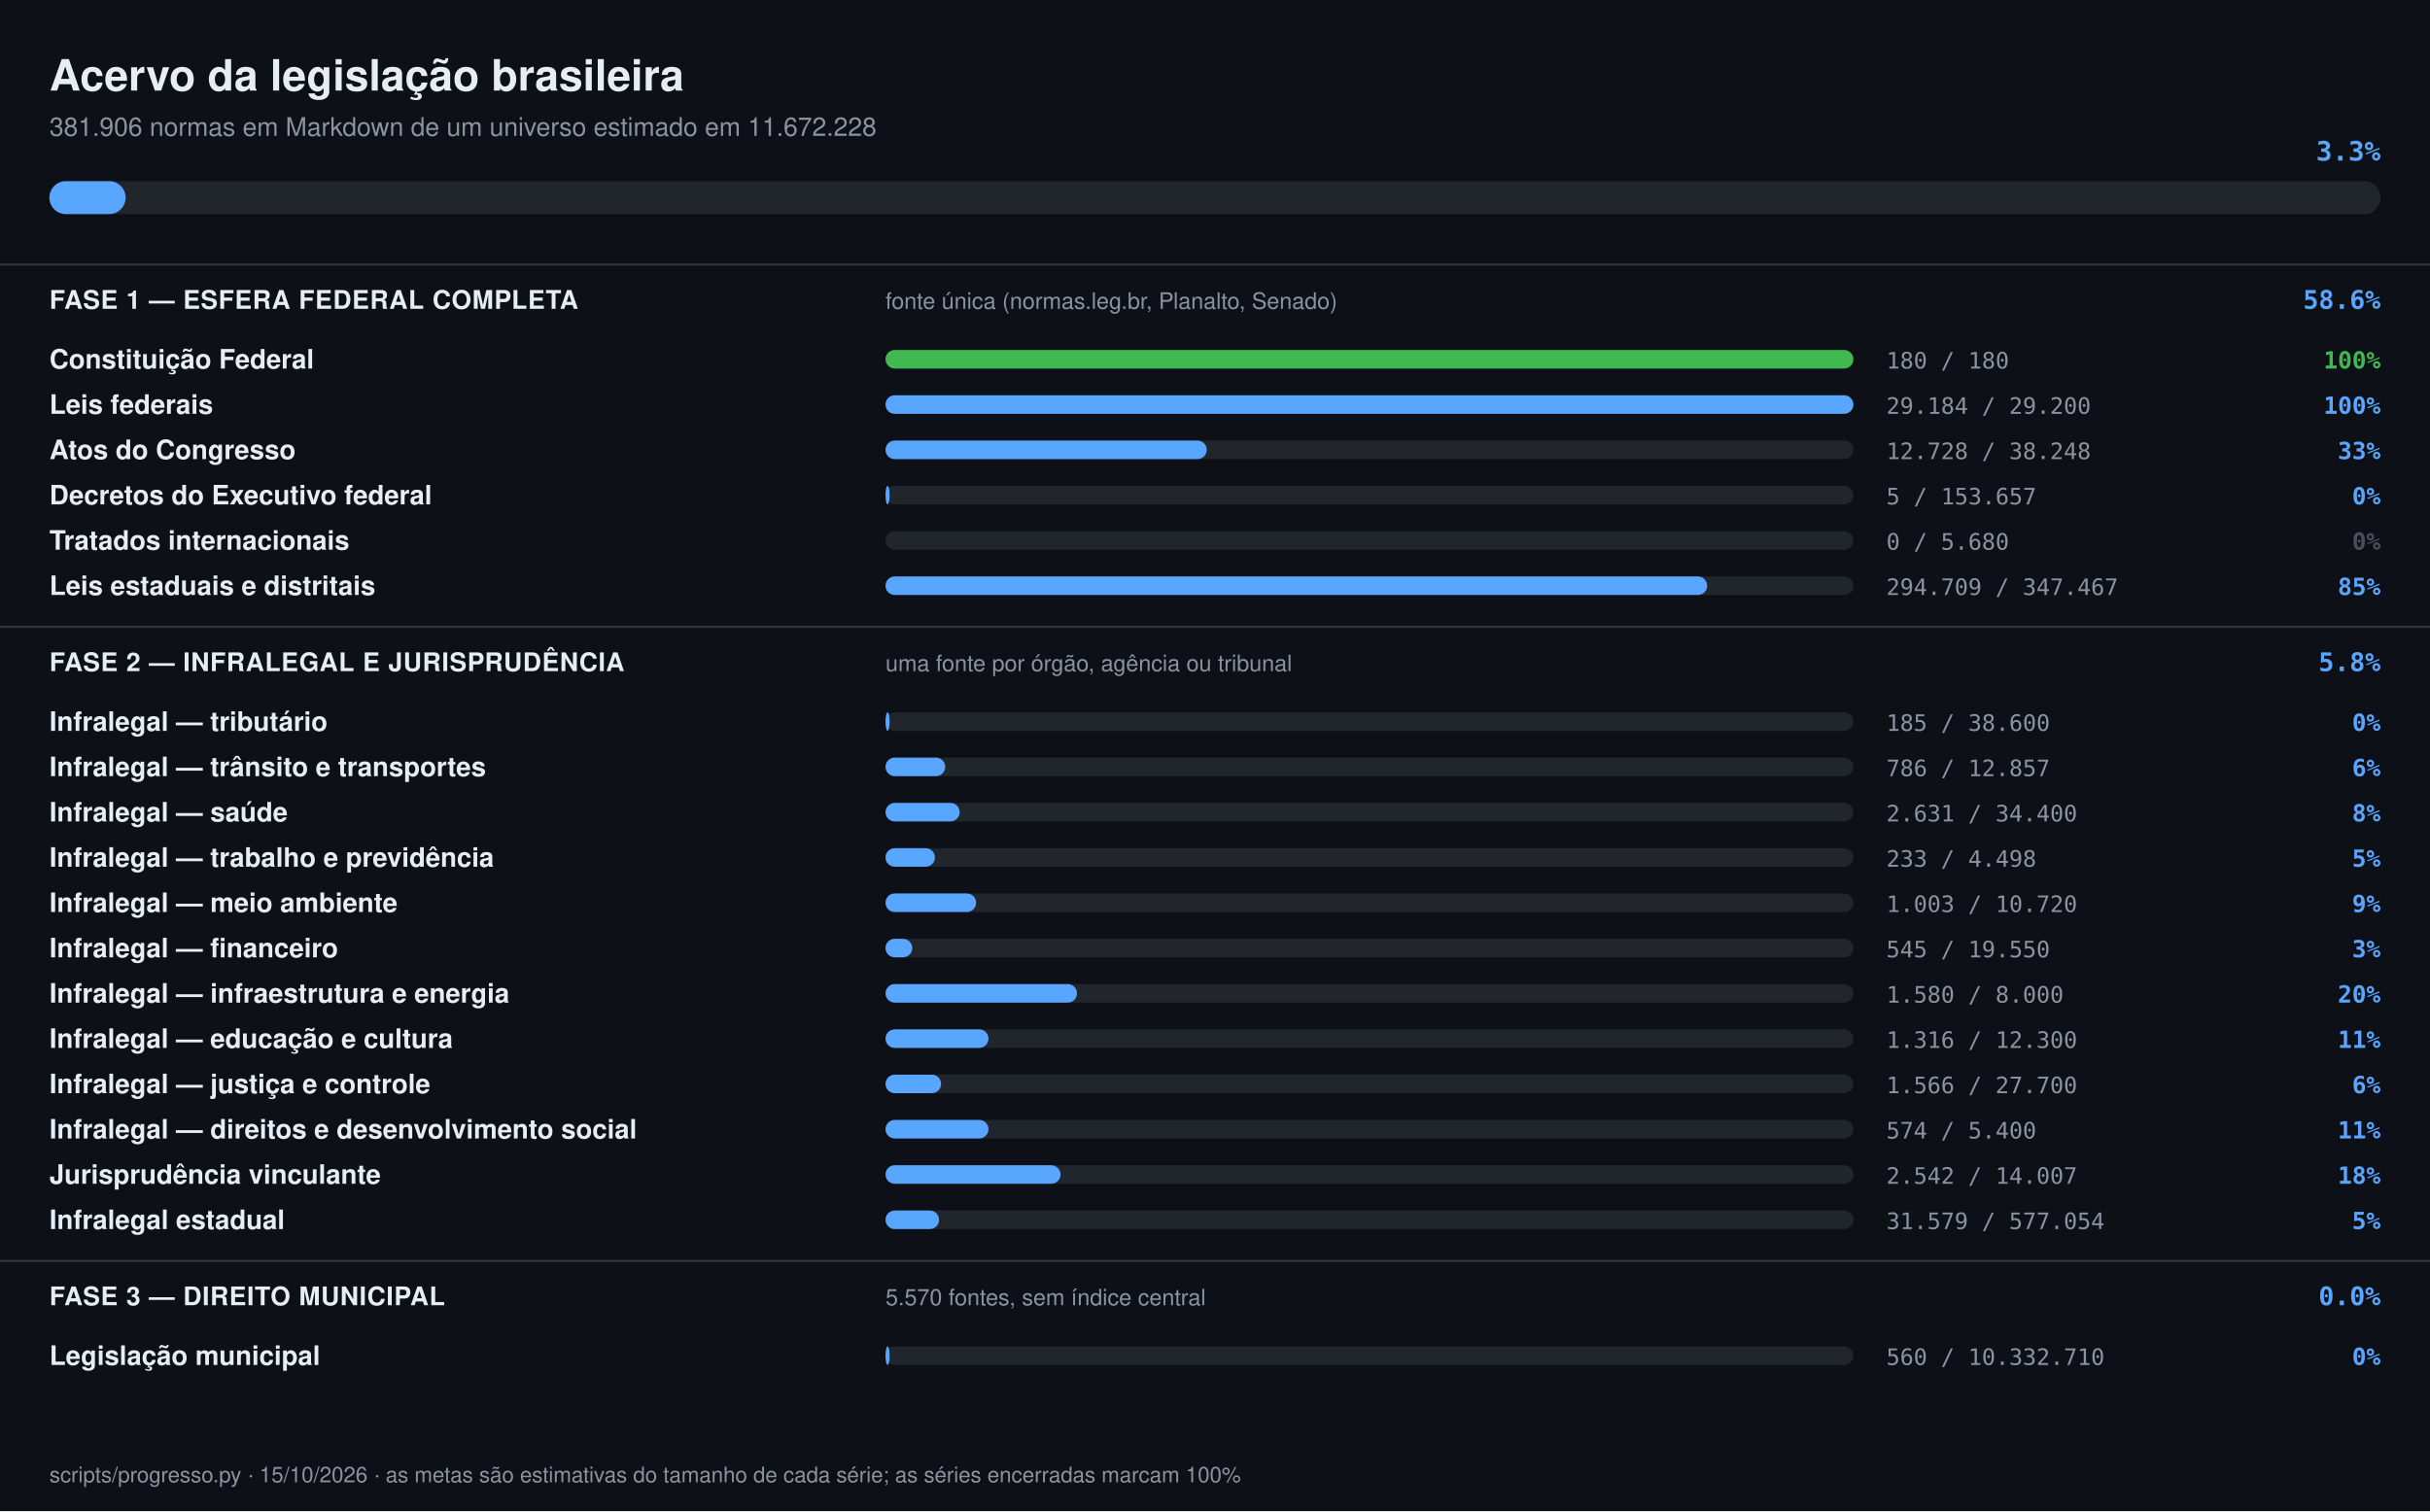
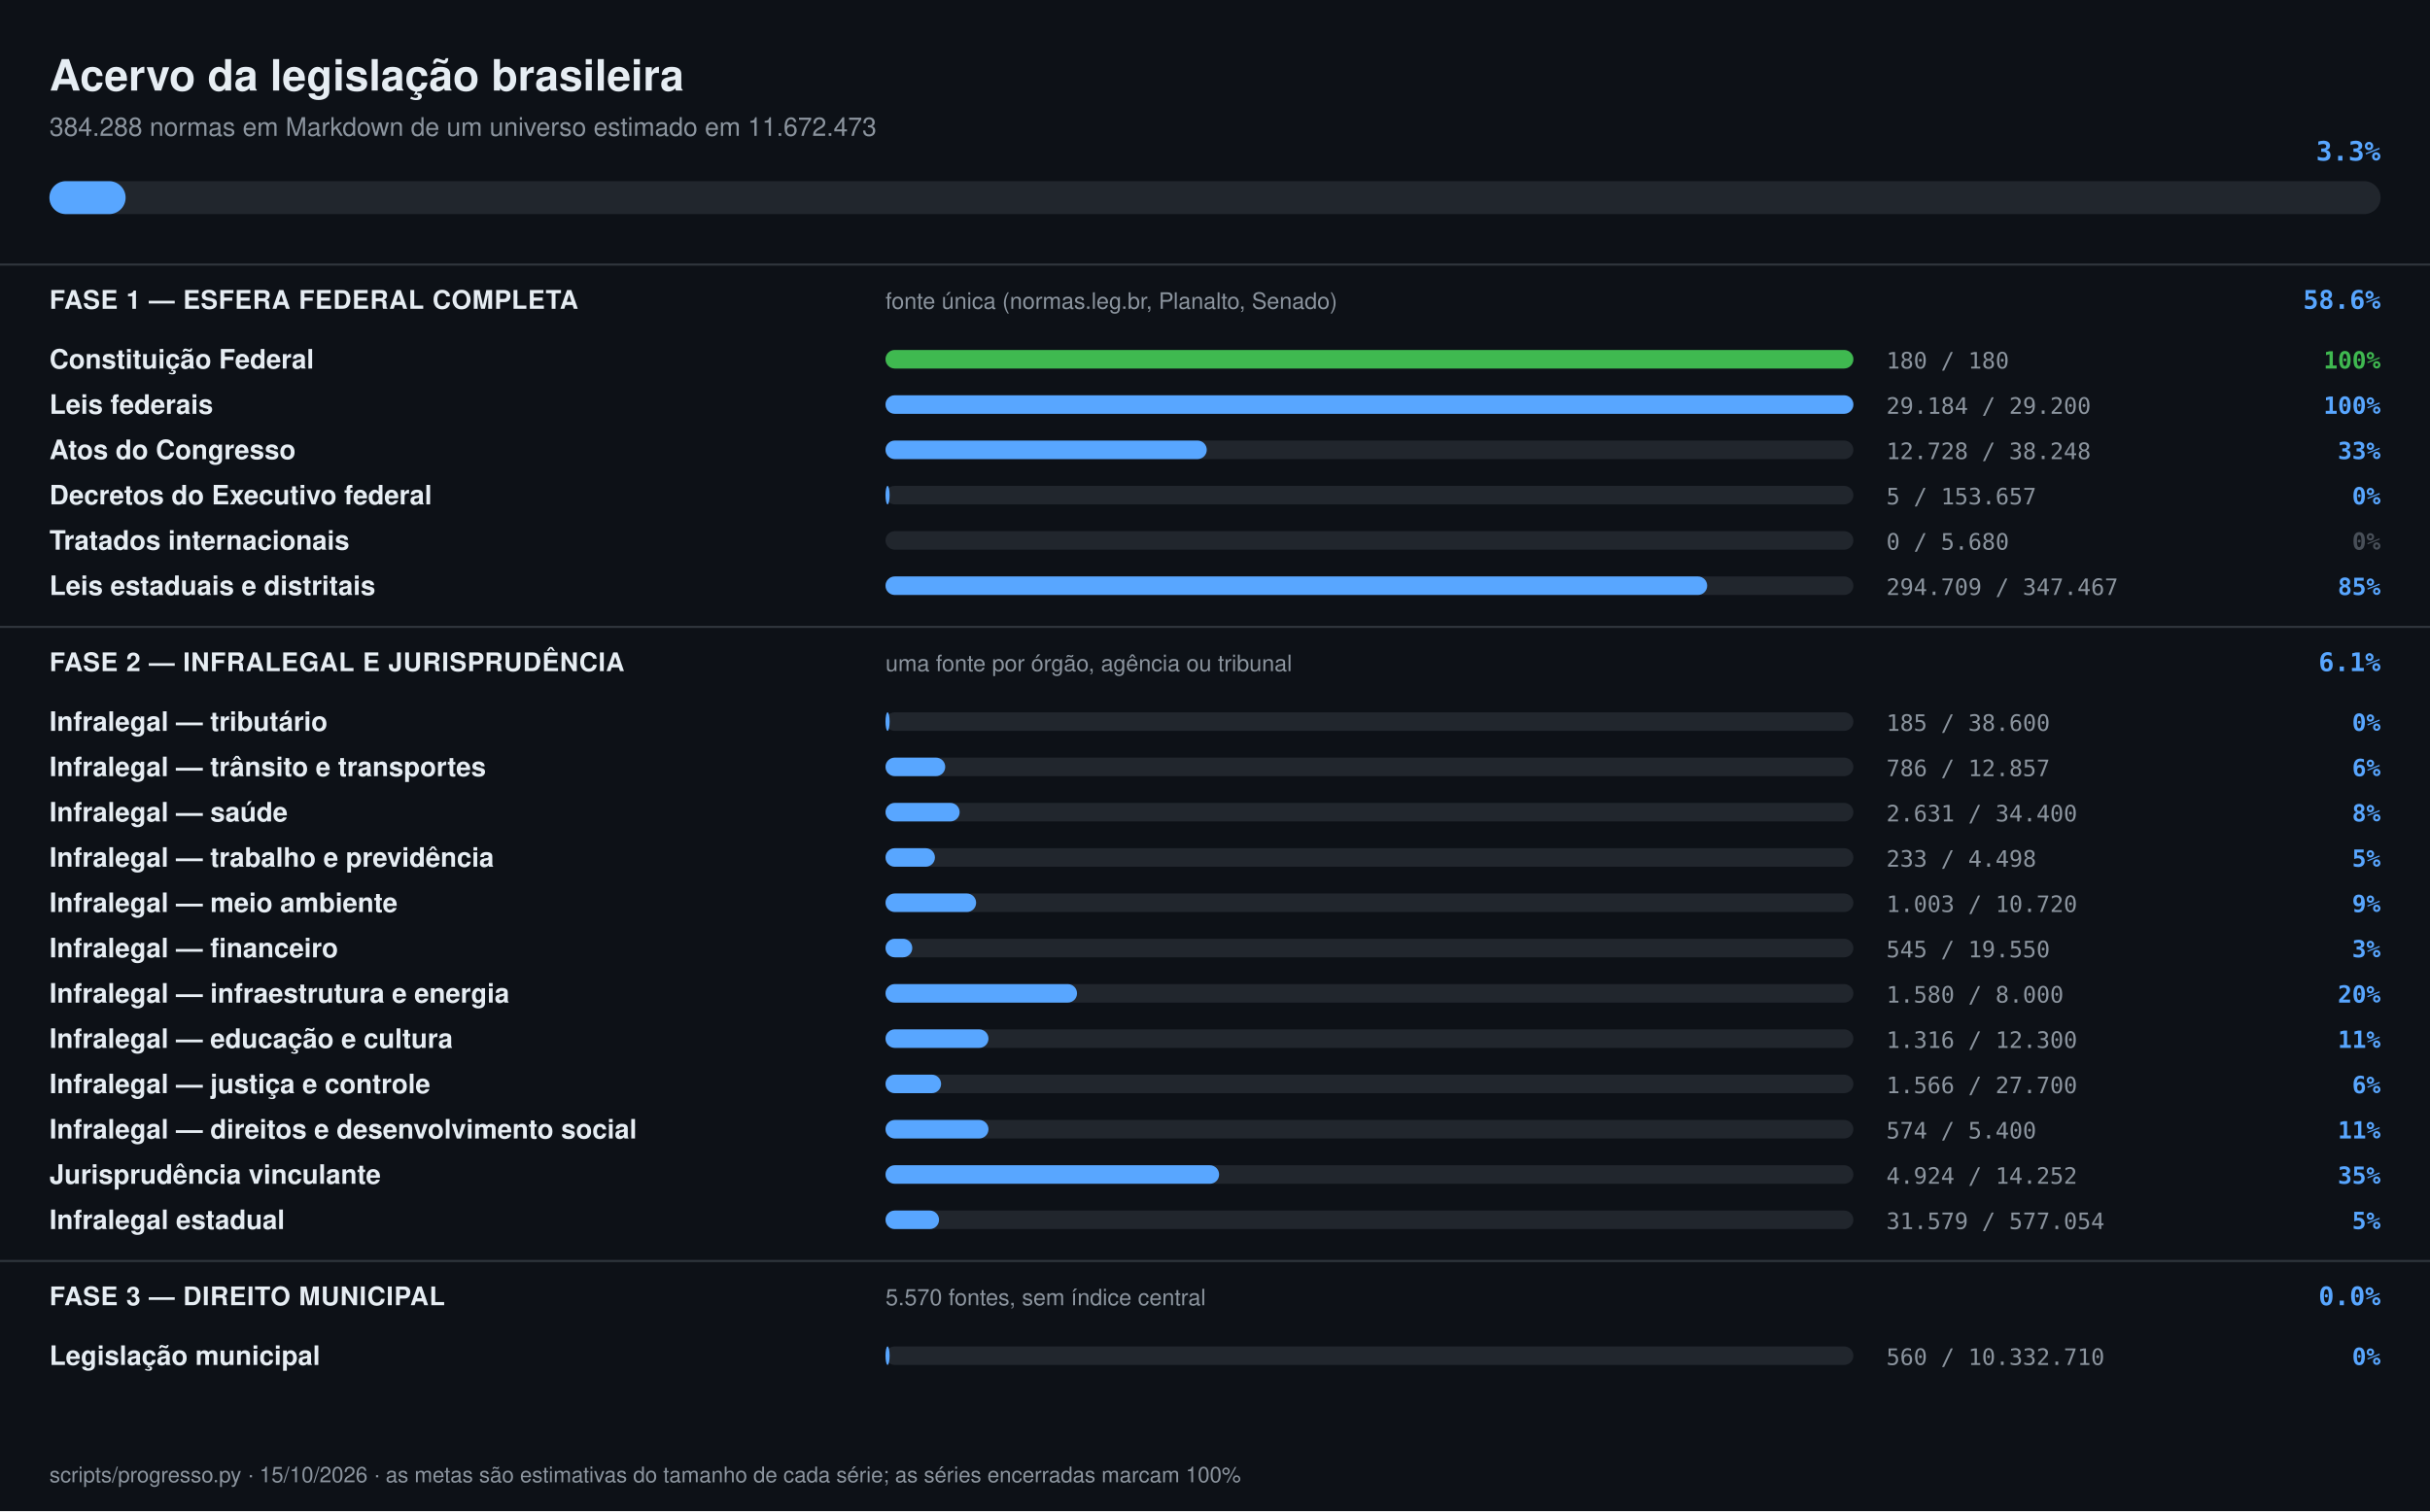
<svg xmlns="http://www.w3.org/2000/svg" width="1180" height="734" viewBox="0 0 1180 734" font-family="-apple-system,Segoe UI,Helvetica,Arial,sans-serif">
  <rect width="1180" height="734" fill="#0d1117" />
  <text x="24" y="44" font-size="21" font-weight="700" fill="#e6edf3">Acervo da legislação brasileira</text>
-   <text x="24" y="66" font-size="12.5" fill="#8b949e">381.906 normas em Markdown de um universo estimado em 11.672.228</text>
+   <text x="24" y="66" font-size="12.5" fill="#8b949e">384.288 normas em Markdown de um universo estimado em 11.672.473</text>
  <rect x="24" y="88" width="1132" height="16" rx="8" fill="#21262d" />
  <rect x="24" y="88" width="37" height="16" rx="8" fill="#58a6ff" />
  <text x="1156" y="78" font-size="13" text-anchor="end" font-weight="700" fill="#58a6ff" font-family="ui-monospace,monospace">3.3%</text>
  <rect x="0" y="128" width="1180" height="1" fill="#30363d" />
  <text x="24" y="150" font-size="12.5" font-weight="700" fill="#e6edf3" letter-spacing="0.3">FASE 1 — ESFERA FEDERAL COMPLETA</text>
  <text x="430" y="150" font-size="11" fill="#8b949e">fonte única (normas.leg.br, Planalto, Senado)</text>
  <text x="1156" y="150" font-size="12.5" text-anchor="end" font-weight="700" fill="#58a6ff" font-family="ui-monospace,monospace">58.6%</text>
  <text x="24" y="179" font-size="13" font-weight="600" fill="#e6edf3">Constituição Federal</text>
  <rect x="430" y="170" width="470" height="9" rx="4.5" fill="#21262d" />
  <rect x="430" y="170" width="470" height="9" rx="4.5" fill="#3fb950" />
  <text x="916" y="179" font-size="11" fill="#8b949e" font-family="ui-monospace,monospace">180 / 180</text>
  <text x="1156" y="179" font-size="11.5" text-anchor="end" font-weight="600" fill="#3fb950" font-family="ui-monospace,monospace">100%</text>
  <text x="24" y="201" font-size="13" font-weight="600" fill="#e6edf3">Leis federais</text>
  <rect x="430" y="192" width="470" height="9" rx="4.5" fill="#21262d" />
  <rect x="430" y="192" width="470" height="9" rx="4.5" fill="#58a6ff" />
  <text x="916" y="201" font-size="11" fill="#8b949e" font-family="ui-monospace,monospace">29.184 / 29.200</text>
  <text x="1156" y="201" font-size="11.5" text-anchor="end" font-weight="600" fill="#58a6ff" font-family="ui-monospace,monospace">100%</text>
  <text x="24" y="223" font-size="13" font-weight="600" fill="#e6edf3">Atos do Congresso</text>
  <rect x="430" y="214" width="470" height="9" rx="4.5" fill="#21262d" />
  <rect x="430" y="214" width="156" height="9" rx="4.5" fill="#58a6ff" />
  <text x="916" y="223" font-size="11" fill="#8b949e" font-family="ui-monospace,monospace">12.728 / 38.248</text>
  <text x="1156" y="223" font-size="11.5" text-anchor="end" font-weight="600" fill="#58a6ff" font-family="ui-monospace,monospace">33%</text>
  <text x="24" y="245" font-size="13" font-weight="600" fill="#e6edf3">Decretos do Executivo federal</text>
  <rect x="430" y="236" width="470" height="9" rx="4.5" fill="#21262d" />
  <rect x="430" y="236" width="2" height="9" rx="4.5" fill="#58a6ff" />
  <text x="916" y="245" font-size="11" fill="#8b949e" font-family="ui-monospace,monospace">5 / 153.657</text>
  <text x="1156" y="245" font-size="11.5" text-anchor="end" font-weight="600" fill="#58a6ff" font-family="ui-monospace,monospace">0%</text>
  <text x="24" y="267" font-size="13" font-weight="600" fill="#e6edf3">Tratados internacionais</text>
  <rect x="430" y="258" width="470" height="9" rx="4.5" fill="#21262d" />
  <text x="916" y="267" font-size="11" fill="#8b949e" font-family="ui-monospace,monospace">0 / 5.680</text>
  <text x="1156" y="267" font-size="11.5" text-anchor="end" font-weight="600" fill="#484f58" font-family="ui-monospace,monospace">0%</text>
  <text x="24" y="289" font-size="13" font-weight="600" fill="#e6edf3">Leis estaduais e distritais</text>
  <rect x="430" y="280" width="470" height="9" rx="4.5" fill="#21262d" />
  <rect x="430" y="280" width="399" height="9" rx="4.5" fill="#58a6ff" />
  <text x="916" y="289" font-size="11" fill="#8b949e" font-family="ui-monospace,monospace">294.709 / 347.467</text>
  <text x="1156" y="289" font-size="11.5" text-anchor="end" font-weight="600" fill="#58a6ff" font-family="ui-monospace,monospace">85%</text>
  <rect x="0" y="304" width="1180" height="1" fill="#30363d" />
  <text x="24" y="326" font-size="12.5" font-weight="700" fill="#e6edf3" letter-spacing="0.3">FASE 2 — INFRALEGAL E JURISPRUDÊNCIA</text>
  <text x="430" y="326" font-size="11" fill="#8b949e">uma fonte por órgão, agência ou tribunal</text>
-   <text x="1156" y="326" font-size="12.5" text-anchor="end" font-weight="700" fill="#58a6ff" font-family="ui-monospace,monospace">5.8%</text>
+   <text x="1156" y="326" font-size="12.5" text-anchor="end" font-weight="700" fill="#58a6ff" font-family="ui-monospace,monospace">6.1%</text>
  <text x="24" y="355" font-size="13" font-weight="600" fill="#e6edf3">Infralegal — tributário</text>
  <rect x="430" y="346" width="470" height="9" rx="4.5" fill="#21262d" />
  <rect x="430" y="346" width="2" height="9" rx="4.5" fill="#58a6ff" />
  <text x="916" y="355" font-size="11" fill="#8b949e" font-family="ui-monospace,monospace">185 / 38.600</text>
  <text x="1156" y="355" font-size="11.5" text-anchor="end" font-weight="600" fill="#58a6ff" font-family="ui-monospace,monospace">0%</text>
  <text x="24" y="377" font-size="13" font-weight="600" fill="#e6edf3">Infralegal — trânsito e transportes</text>
  <rect x="430" y="368" width="470" height="9" rx="4.5" fill="#21262d" />
  <rect x="430" y="368" width="29" height="9" rx="4.5" fill="#58a6ff" />
  <text x="916" y="377" font-size="11" fill="#8b949e" font-family="ui-monospace,monospace">786 / 12.857</text>
  <text x="1156" y="377" font-size="11.5" text-anchor="end" font-weight="600" fill="#58a6ff" font-family="ui-monospace,monospace">6%</text>
  <text x="24" y="399" font-size="13" font-weight="600" fill="#e6edf3">Infralegal — saúde</text>
  <rect x="430" y="390" width="470" height="9" rx="4.5" fill="#21262d" />
  <rect x="430" y="390" width="36" height="9" rx="4.5" fill="#58a6ff" />
  <text x="916" y="399" font-size="11" fill="#8b949e" font-family="ui-monospace,monospace">2.631 / 34.400</text>
  <text x="1156" y="399" font-size="11.5" text-anchor="end" font-weight="600" fill="#58a6ff" font-family="ui-monospace,monospace">8%</text>
  <text x="24" y="421" font-size="13" font-weight="600" fill="#e6edf3">Infralegal — trabalho e previdência</text>
  <rect x="430" y="412" width="470" height="9" rx="4.5" fill="#21262d" />
  <rect x="430" y="412" width="24" height="9" rx="4.5" fill="#58a6ff" />
  <text x="916" y="421" font-size="11" fill="#8b949e" font-family="ui-monospace,monospace">233 / 4.498</text>
  <text x="1156" y="421" font-size="11.5" text-anchor="end" font-weight="600" fill="#58a6ff" font-family="ui-monospace,monospace">5%</text>
  <text x="24" y="443" font-size="13" font-weight="600" fill="#e6edf3">Infralegal — meio ambiente</text>
  <rect x="430" y="434" width="470" height="9" rx="4.5" fill="#21262d" />
  <rect x="430" y="434" width="44" height="9" rx="4.5" fill="#58a6ff" />
  <text x="916" y="443" font-size="11" fill="#8b949e" font-family="ui-monospace,monospace">1.003 / 10.720</text>
  <text x="1156" y="443" font-size="11.5" text-anchor="end" font-weight="600" fill="#58a6ff" font-family="ui-monospace,monospace">9%</text>
  <text x="24" y="465" font-size="13" font-weight="600" fill="#e6edf3">Infralegal — financeiro</text>
  <rect x="430" y="456" width="470" height="9" rx="4.5" fill="#21262d" />
  <rect x="430" y="456" width="13" height="9" rx="4.5" fill="#58a6ff" />
  <text x="916" y="465" font-size="11" fill="#8b949e" font-family="ui-monospace,monospace">545 / 19.550</text>
  <text x="1156" y="465" font-size="11.5" text-anchor="end" font-weight="600" fill="#58a6ff" font-family="ui-monospace,monospace">3%</text>
  <text x="24" y="487" font-size="13" font-weight="600" fill="#e6edf3">Infralegal — infraestrutura e energia</text>
  <rect x="430" y="478" width="470" height="9" rx="4.5" fill="#21262d" />
  <rect x="430" y="478" width="93" height="9" rx="4.5" fill="#58a6ff" />
  <text x="916" y="487" font-size="11" fill="#8b949e" font-family="ui-monospace,monospace">1.580 / 8.000</text>
  <text x="1156" y="487" font-size="11.5" text-anchor="end" font-weight="600" fill="#58a6ff" font-family="ui-monospace,monospace">20%</text>
  <text x="24" y="509" font-size="13" font-weight="600" fill="#e6edf3">Infralegal — educação e cultura</text>
  <rect x="430" y="500" width="470" height="9" rx="4.5" fill="#21262d" />
  <rect x="430" y="500" width="50" height="9" rx="4.5" fill="#58a6ff" />
  <text x="916" y="509" font-size="11" fill="#8b949e" font-family="ui-monospace,monospace">1.316 / 12.300</text>
  <text x="1156" y="509" font-size="11.5" text-anchor="end" font-weight="600" fill="#58a6ff" font-family="ui-monospace,monospace">11%</text>
  <text x="24" y="531" font-size="13" font-weight="600" fill="#e6edf3">Infralegal — justiça e controle</text>
  <rect x="430" y="522" width="470" height="9" rx="4.5" fill="#21262d" />
  <rect x="430" y="522" width="27" height="9" rx="4.5" fill="#58a6ff" />
  <text x="916" y="531" font-size="11" fill="#8b949e" font-family="ui-monospace,monospace">1.566 / 27.700</text>
  <text x="1156" y="531" font-size="11.5" text-anchor="end" font-weight="600" fill="#58a6ff" font-family="ui-monospace,monospace">6%</text>
  <text x="24" y="553" font-size="13" font-weight="600" fill="#e6edf3">Infralegal — direitos e desenvolvimento social</text>
  <rect x="430" y="544" width="470" height="9" rx="4.5" fill="#21262d" />
  <rect x="430" y="544" width="50" height="9" rx="4.5" fill="#58a6ff" />
  <text x="916" y="553" font-size="11" fill="#8b949e" font-family="ui-monospace,monospace">574 / 5.400</text>
  <text x="1156" y="553" font-size="11.5" text-anchor="end" font-weight="600" fill="#58a6ff" font-family="ui-monospace,monospace">11%</text>
  <text x="24" y="575" font-size="13" font-weight="600" fill="#e6edf3">Jurisprudência vinculante</text>
  <rect x="430" y="566" width="470" height="9" rx="4.5" fill="#21262d" />
-   <rect x="430" y="566" width="85" height="9" rx="4.5" fill="#58a6ff" />
-   <text x="916" y="575" font-size="11" fill="#8b949e" font-family="ui-monospace,monospace">2.542 / 14.007</text>
-   <text x="1156" y="575" font-size="11.5" text-anchor="end" font-weight="600" fill="#58a6ff" font-family="ui-monospace,monospace">18%</text>
+   <rect x="430" y="566" width="162" height="9" rx="4.5" fill="#58a6ff" />
+   <text x="916" y="575" font-size="11" fill="#8b949e" font-family="ui-monospace,monospace">4.924 / 14.252</text>
+   <text x="1156" y="575" font-size="11.5" text-anchor="end" font-weight="600" fill="#58a6ff" font-family="ui-monospace,monospace">35%</text>
  <text x="24" y="597" font-size="13" font-weight="600" fill="#e6edf3">Infralegal estadual</text>
  <rect x="430" y="588" width="470" height="9" rx="4.5" fill="#21262d" />
  <rect x="430" y="588" width="26" height="9" rx="4.5" fill="#58a6ff" />
  <text x="916" y="597" font-size="11" fill="#8b949e" font-family="ui-monospace,monospace">31.579 / 577.054</text>
  <text x="1156" y="597" font-size="11.5" text-anchor="end" font-weight="600" fill="#58a6ff" font-family="ui-monospace,monospace">5%</text>
  <rect x="0" y="612" width="1180" height="1" fill="#30363d" />
  <text x="24" y="634" font-size="12.5" font-weight="700" fill="#e6edf3" letter-spacing="0.3">FASE 3 — DIREITO MUNICIPAL</text>
  <text x="430" y="634" font-size="11" fill="#8b949e">5.570 fontes, sem índice central</text>
  <text x="1156" y="634" font-size="12.5" text-anchor="end" font-weight="700" fill="#58a6ff" font-family="ui-monospace,monospace">0.0%</text>
  <text x="24" y="663" font-size="13" font-weight="600" fill="#e6edf3">Legislação municipal</text>
  <rect x="430" y="654" width="470" height="9" rx="4.5" fill="#21262d" />
  <rect x="430" y="654" width="2" height="9" rx="4.5" fill="#58a6ff" />
  <text x="916" y="663" font-size="11" fill="#8b949e" font-family="ui-monospace,monospace">560 / 10.332.710</text>
  <text x="1156" y="663" font-size="11.5" text-anchor="end" font-weight="600" fill="#58a6ff" font-family="ui-monospace,monospace">0%</text>
  <text x="24" y="720" font-size="10.5" fill="#8b949e">scripts/progresso.py · 15/10/2026 · as metas são estimativas do tamanho de cada série; as séries encerradas marcam 100%</text>
</svg>
